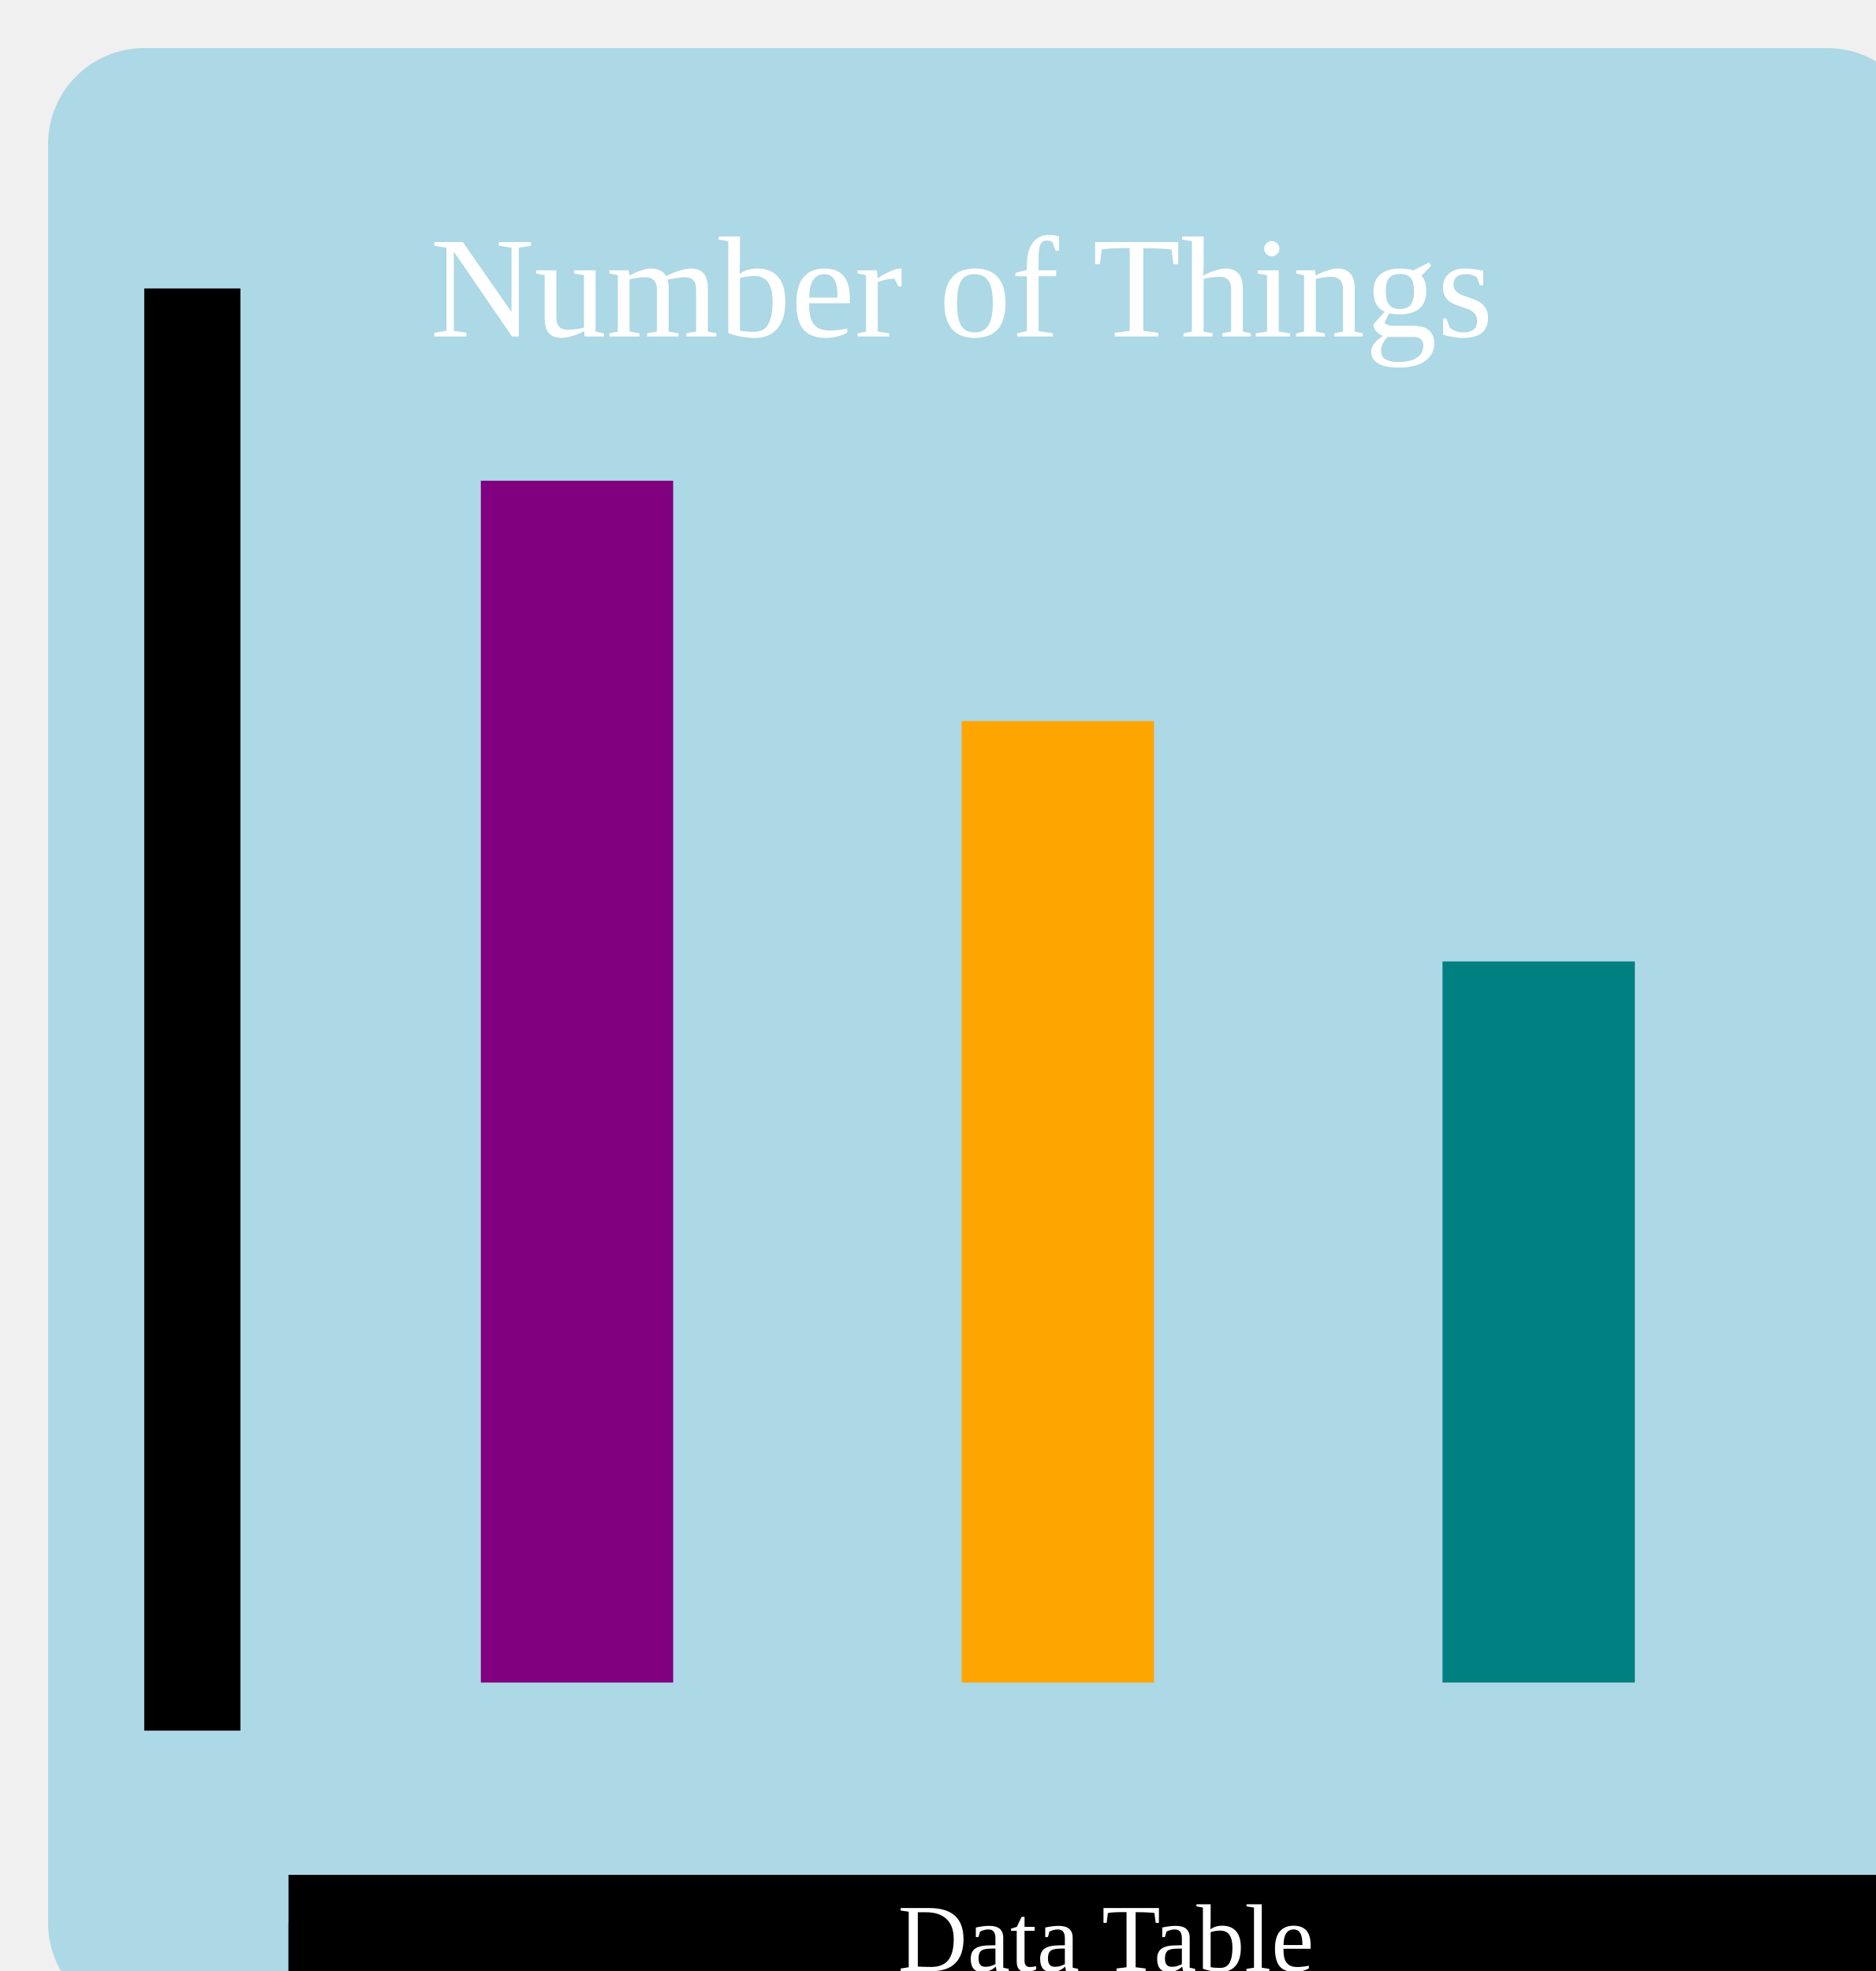
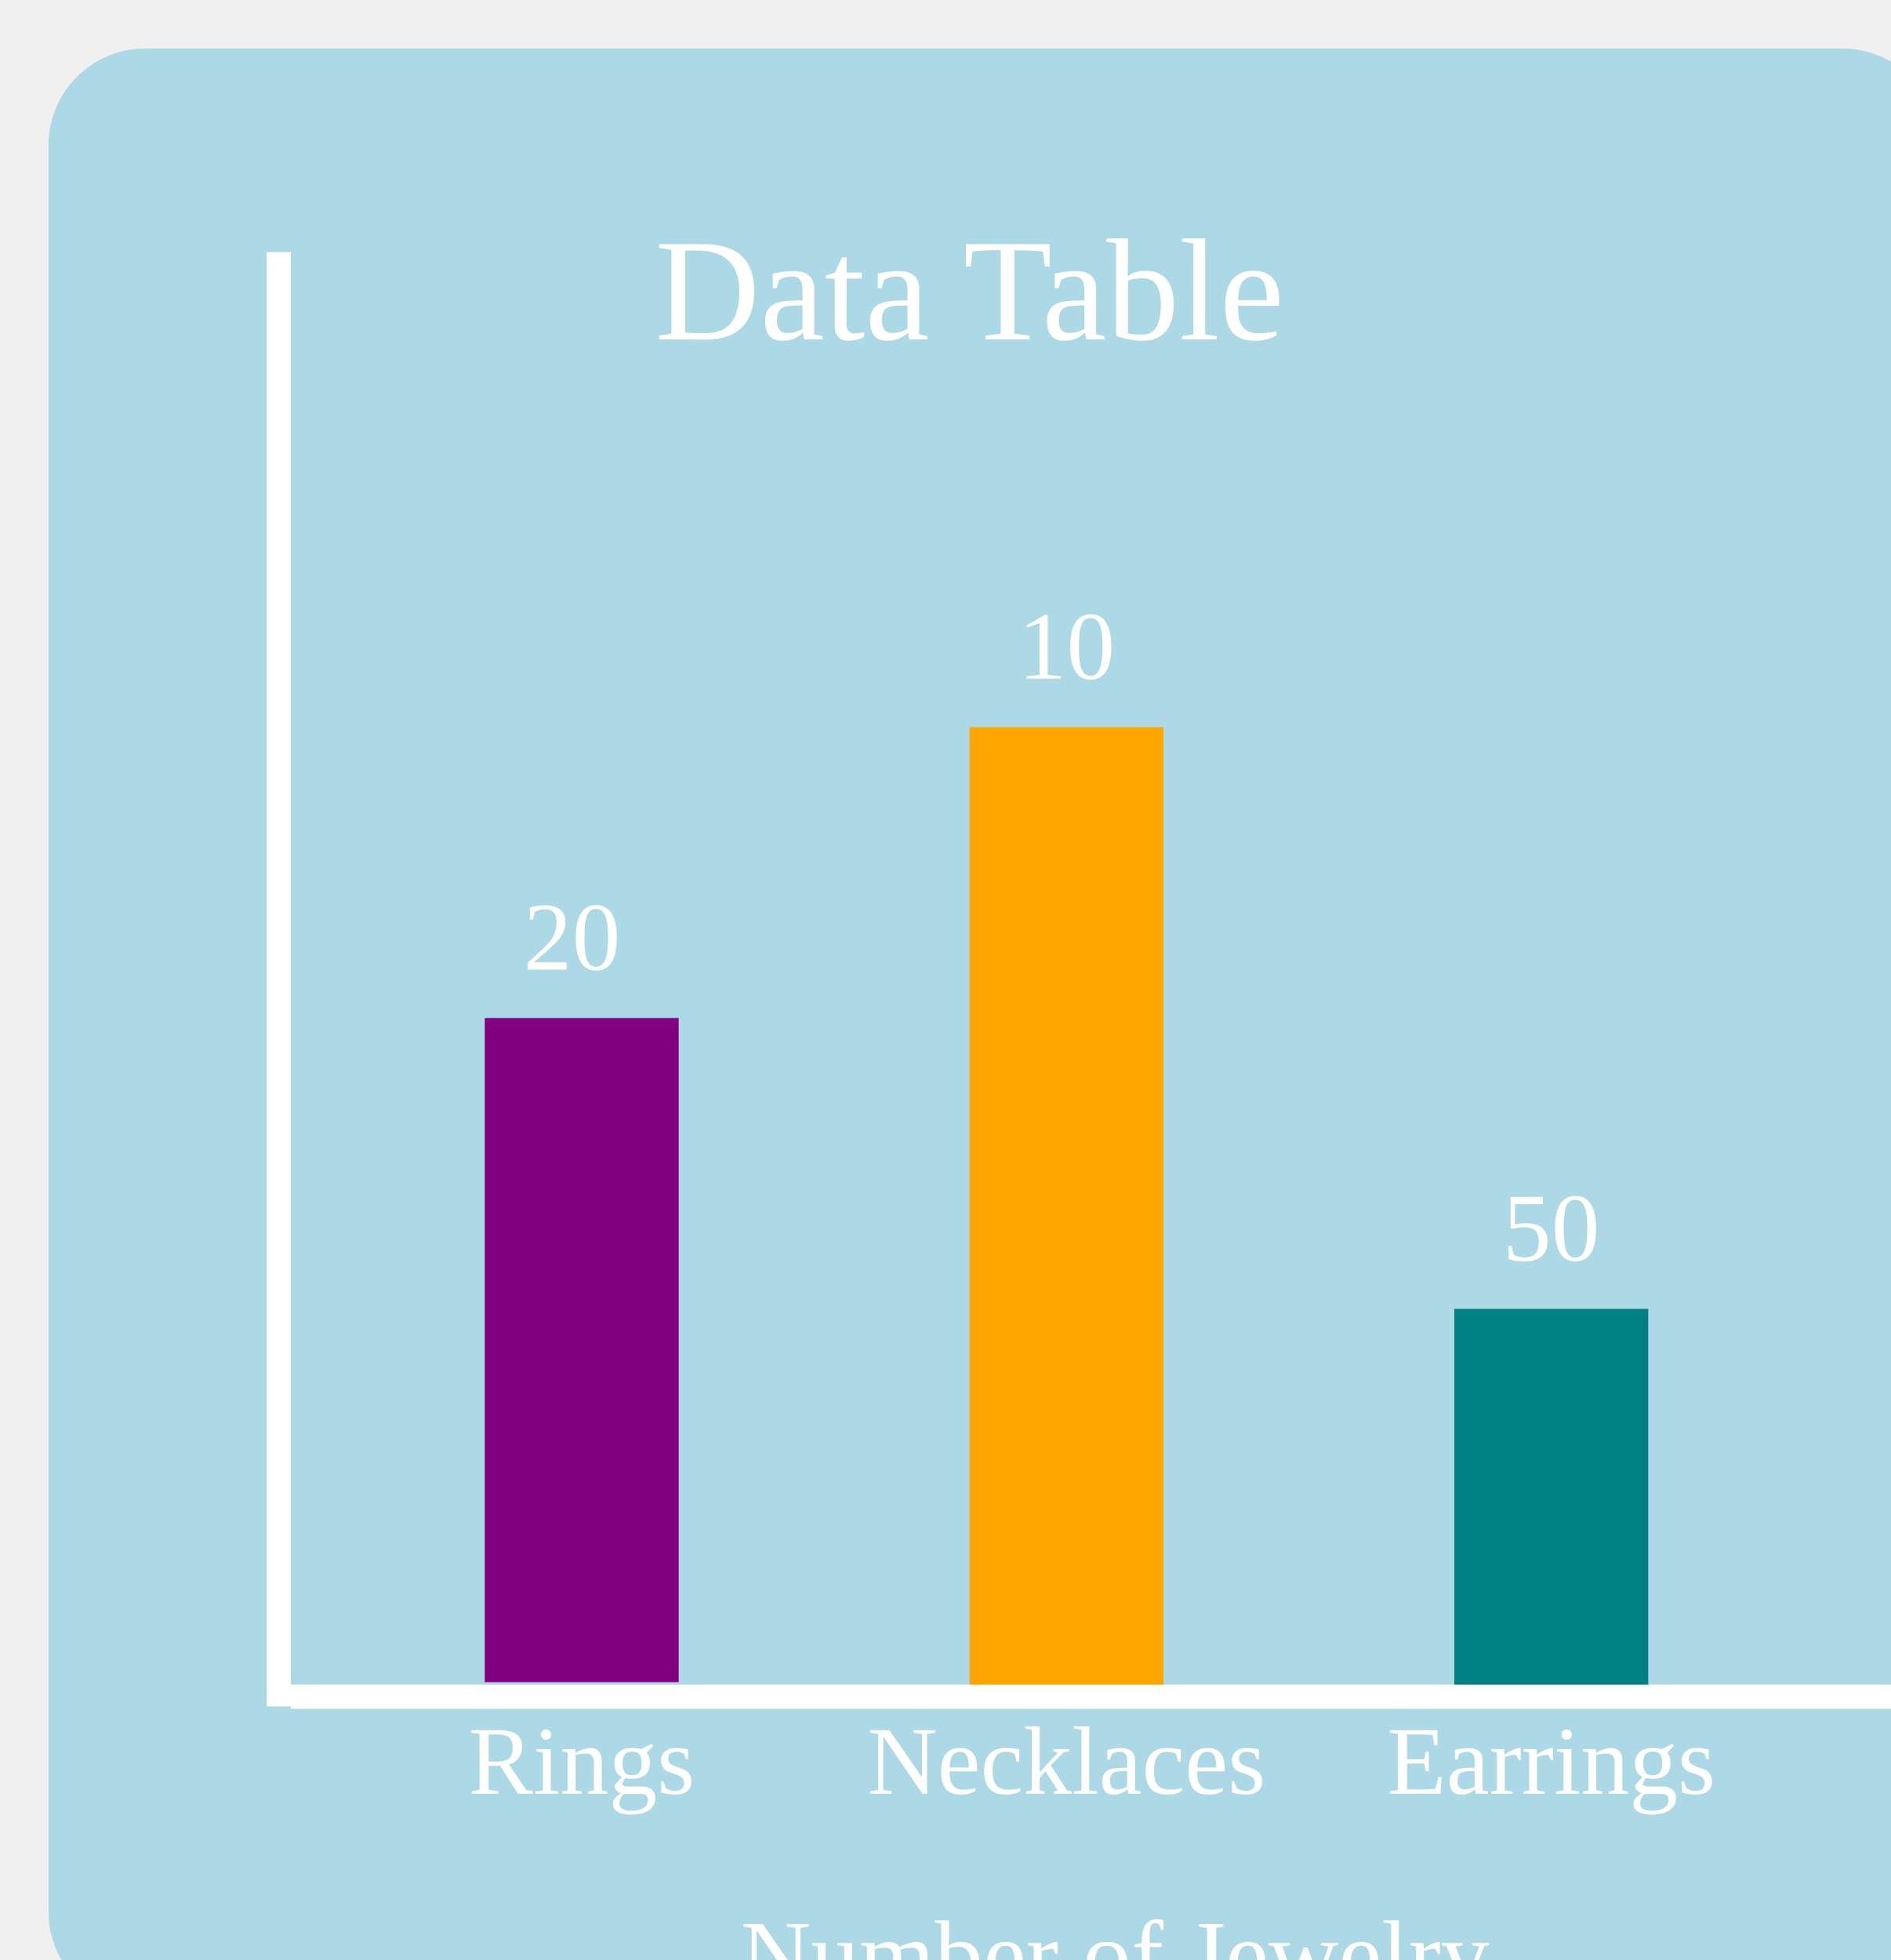
<svg xmlns="http://www.w3.org/2000/svg" width="100%" height="100%">
  <g alignment-baseline="baseline">
        
    </g>
  <rect width="100%" height="100%" x="10" y="10" rx="20" ry="20" fill="lightblue" />
  <g>
-     <rect x="100" y="100" width="40" height="250" fill="purple" />
+     <rect x="100" y="210" width="40" height="137" fill="purple" />
    <rect x="200" y="150" width="40" height="200" fill="orange" />
-     <rect x="300" y="200" width="40" height="150" fill="teal" />
+     <rect x="300" y="270" width="40" height="80" fill="teal" />
  </g>
  <g>
-     <line x1="60" y1="400" x2="400" y2="400" style="stroke:black;stroke-width:20" />
-     <line x1="60" y1="410" x2="400" y2="410" style="stroke:black;stroke-width:20" />
-     <text x="230" y="410" font-size="20" text-anchor="middle" fill="white">Data Table</text>
+     <line x1="60" y1="350" x2="400" y2="350" style="stroke:white;stroke-width:5" />
+     <text x="230" y="410" font-size="20" text-anchor="middle" fill="white">Number of Jewelry</text>
  </g>
  <g>
-     <rect x="30" y="60" width="20" height="300" fill="black" />
-     <text x="200" y="70" font-size="30" text-anchor="middle" fill="white"> Number of Things</text>
+     <text x="120" y="370" font-size="20" text-anchor="middle" fill="white">Rings</text>
+     <text x="220" y="370" font-size="20" text-anchor="middle" fill="white">Necklaces</text>
+     <text x="320" y="370" font-size="20" text-anchor="middle" fill="white">Earrings</text>
+   </g>
+   <g>
+     <text x="118" y="200" font-size="20" text-anchor="middle" fill="white">20</text>
+     <text x="220" y="140" font-size="20" text-anchor="middle" fill="white">10</text>
+     <text x="320" y="260" font-size="20" text-anchor="middle" fill="white">50</text>
+   </g>
+   <g>
+     <rect x="55" y="52" width="5" height="300" fill="white" />
+     <text x="200" y="70" font-size="30" text-anchor="middle" fill="white">Data Table</text>
  </g>
</svg>
